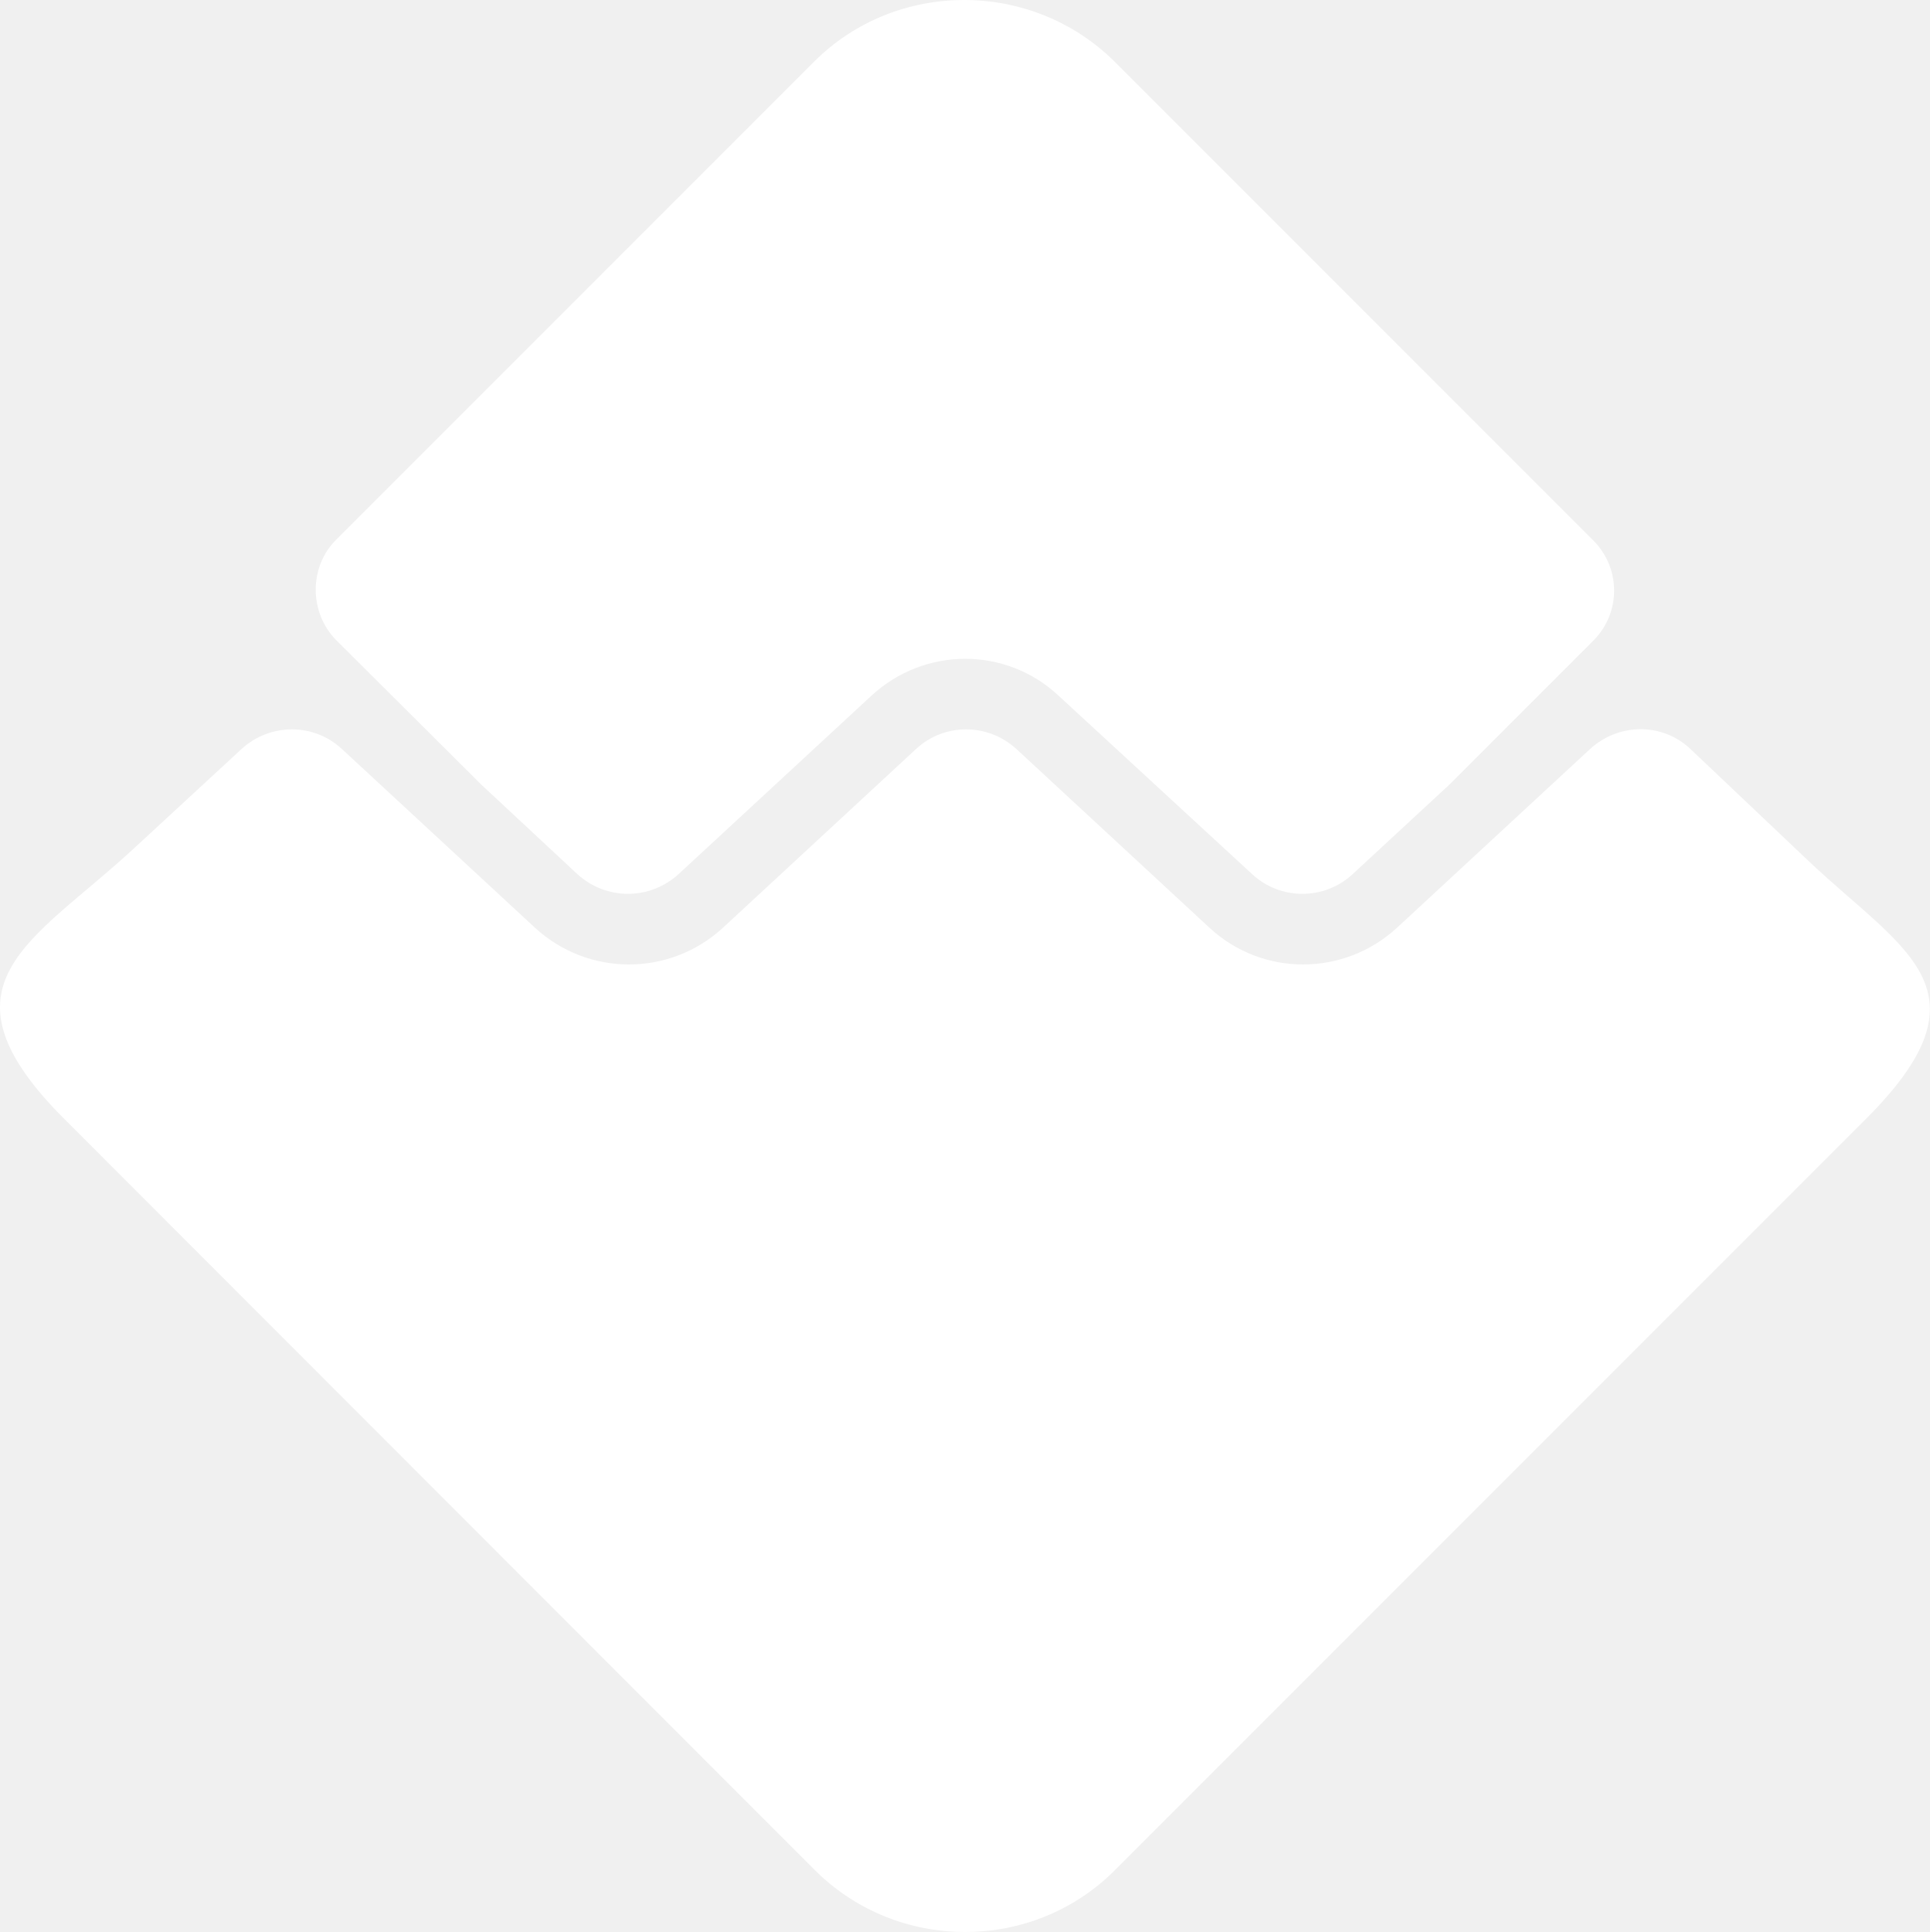
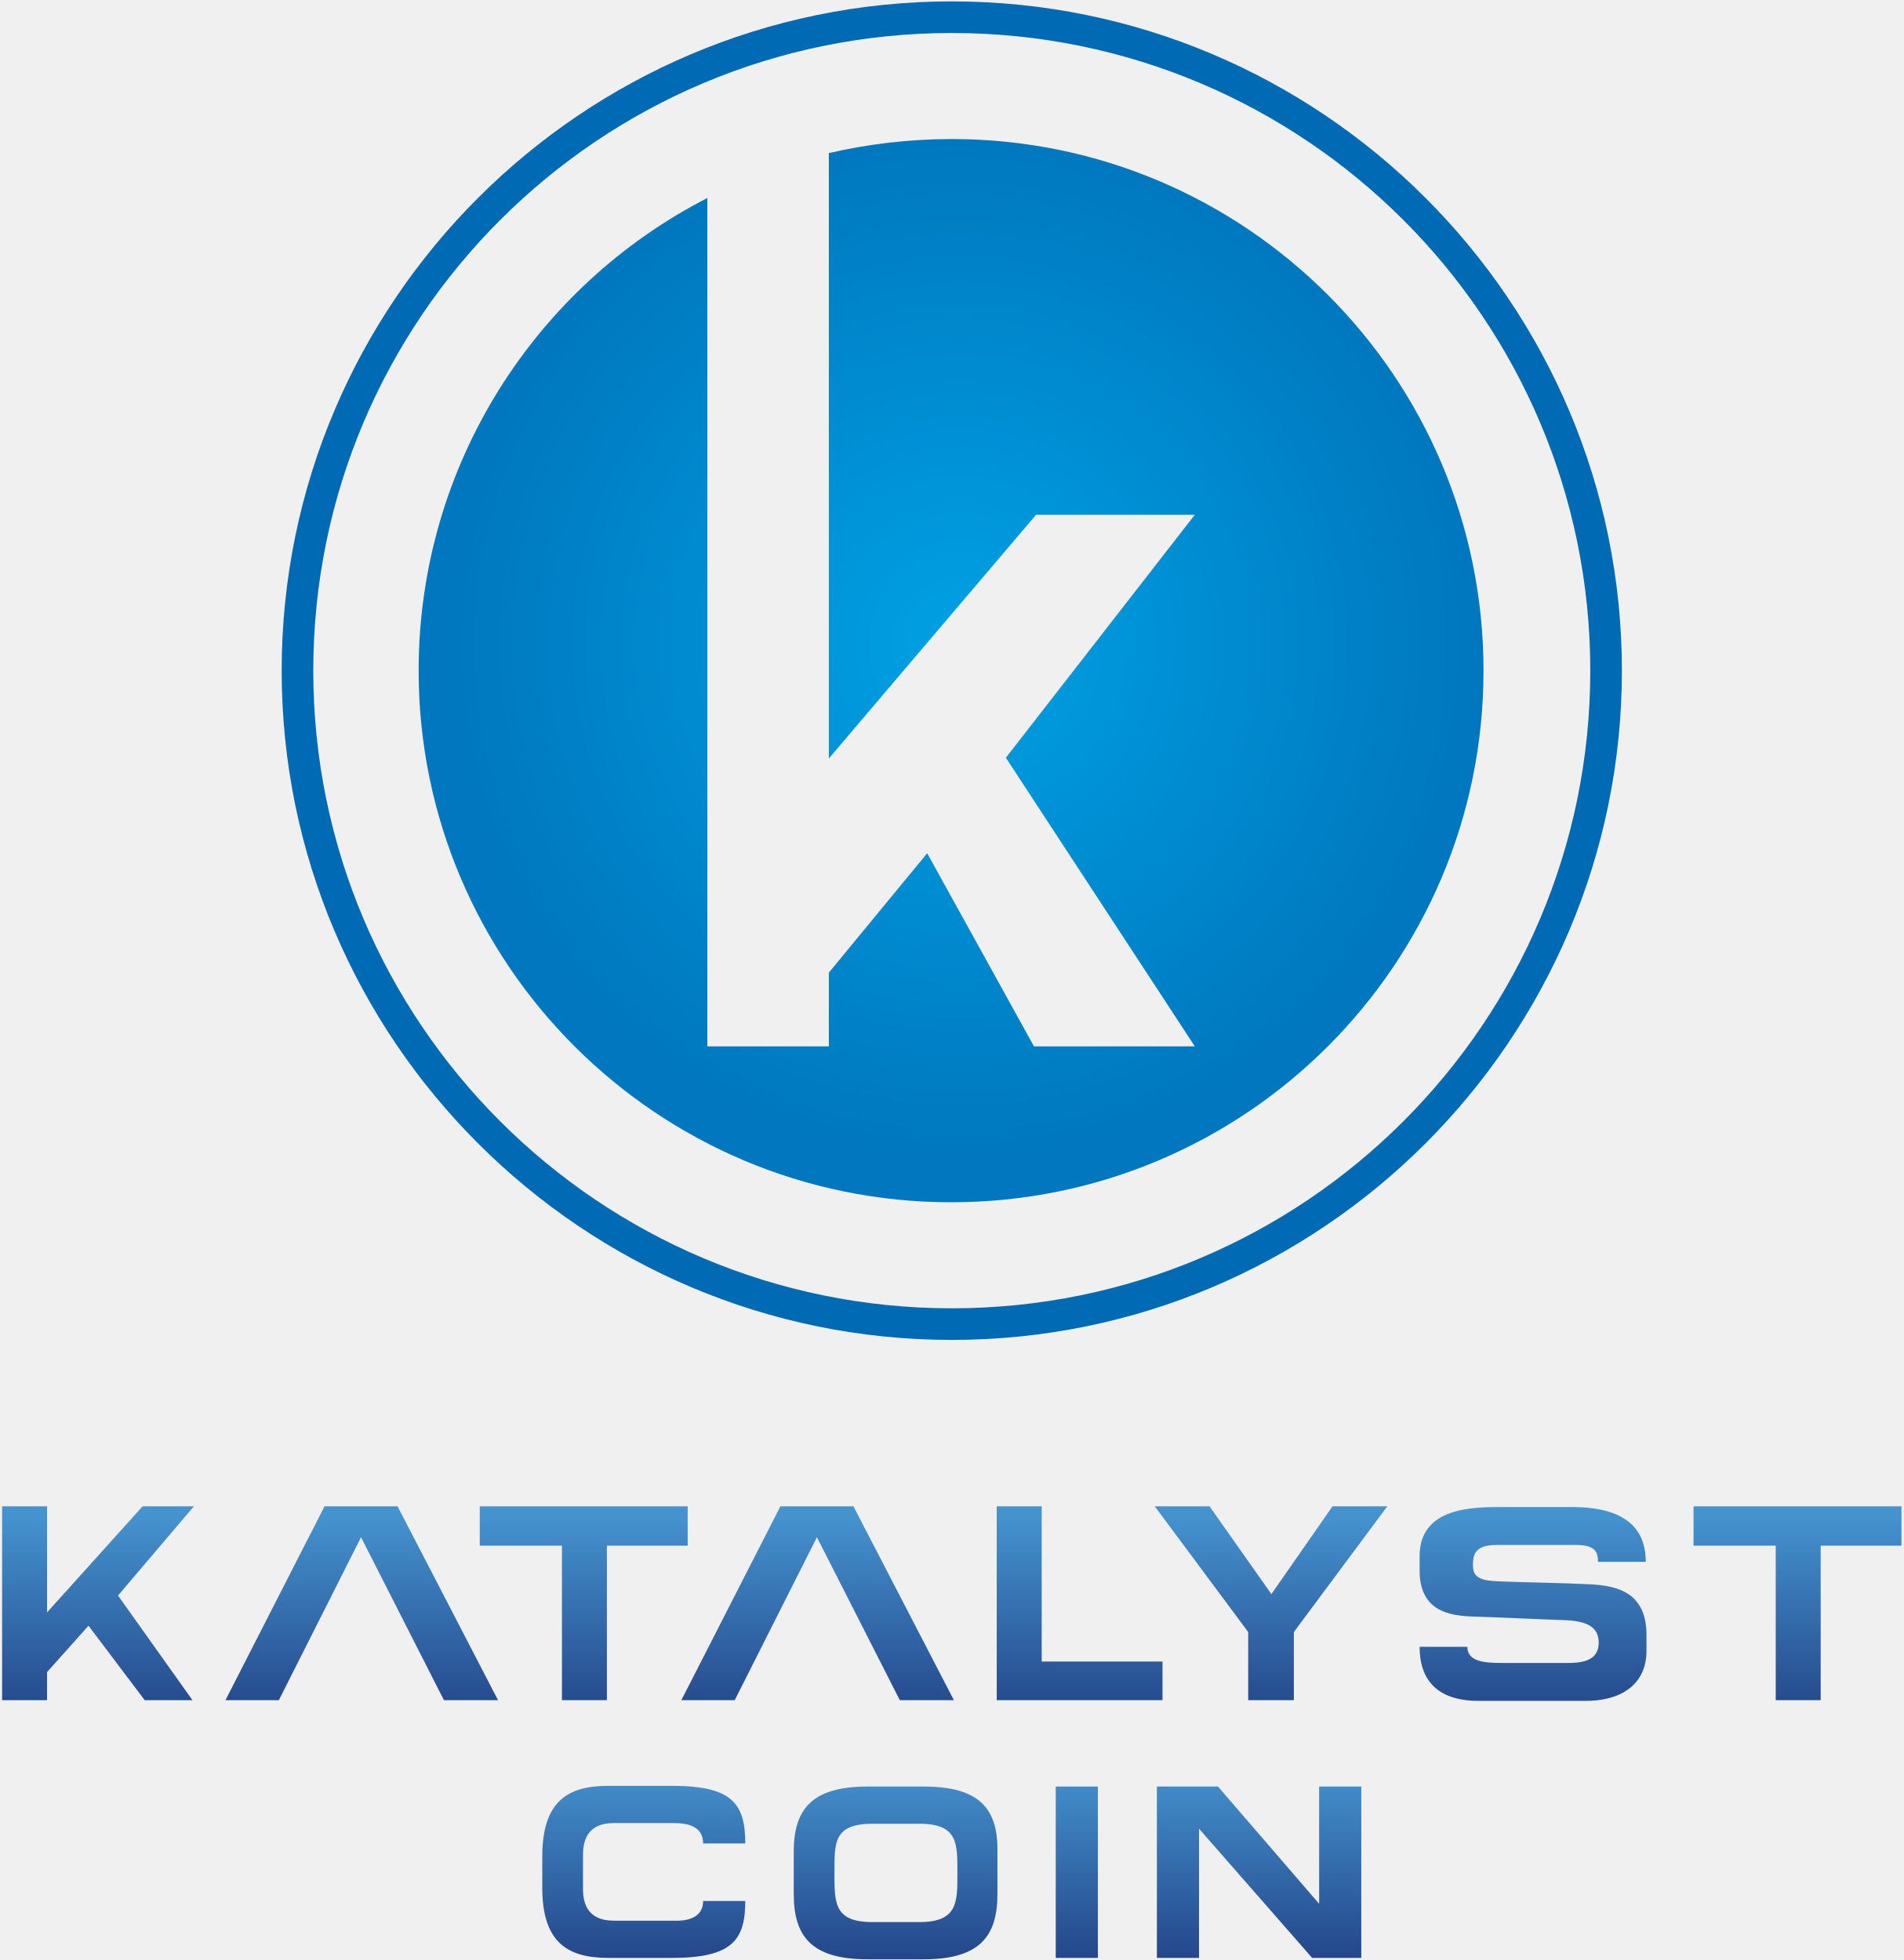
- <svg xmlns="http://www.w3.org/2000/svg" width="87.157" height="87.233" viewBox="0 0 90789 90868" shape-rendering="geometricPrecision" text-rendering="geometricPrecision" image-rendering="optimizeQuality" fill-rule="evenodd" clip-rule="evenodd">
-   <defs>
-     <style>
-     .fil0 {fill:white}
-    </style>
-   </defs>
-   <path class="fil0" d="M3052 52654l35274 35295c3892 3892 10263 3892 14134 0l35295-35295c6125-6105 1803-7928-2683-12168l-5531-5244c-1331-1270-3400-1250-4752 0l-9075 8399c-2499 2294-6329 2294-8808 0l-9075-8399c-1352-1250-3421-1250-4752 0l-9075 8399c-2500 2294-6330 2294-8829 0l-9075-8399c-1331-1250-3400-1250-4752 0l-5081 4691c-4691 4343-9607 6350-3216 12721h1z" id="Layer_x0020_1" />
-   <g id="Layer_x0020_1_0">
-     <path id="logo_top.svg" class="fil0" d="M74961 25425L52437 2901c-3898-3868-10271-3868-14139 0L15805 25394c-1269 1268-1269 3403 0 4703l6837 6806 4517 4208c1362 1238 3403 1238 4765 0l9065-8384c2506-2321 6343-2321 8818 0l9096 8384c1330 1238 3403 1238 4734 0l4548-4208 6776-6775c1299-1300 1299-3403 0-4703z" />
+ <svg xmlns="http://www.w3.org/2000/svg" version="1.1" id="Layer_2" x="0px" y="0px" viewBox="0 0 271 279.1" style="enable-background:new 0 0 271 279.1;" xml:space="preserve">
+   <style type="text/css">
+ 	.st0{fill:url(#SVGID_1_);}
+ 	.st1{fill:url(#SVGID_2_);}
+ 	.st2{fill:url(#SVGID_3_);}
+ 	.st3{fill:url(#SVGID_4_);}
+ 	.st4{fill:url(#SVGID_5_);}
+ 	.st5{fill:url(#SVGID_6_);}
+ 	.st6{fill:url(#SVGID_7_);}
+ 	.st7{fill:url(#SVGID_8_);}
+ 	.st8{fill:url(#SVGID_9_);}
+ 	.st9{fill:url(#SVGID_10_);}
+ 	.st10{fill:url(#SVGID_11_);}
+ 	.st11{fill:url(#SVGID_12_);}
+ 	.st12{fill:url(#SVGID_13_);}
+ 	.st13{fill:#006BB4;}
+ </style>
+   <g>
+     <g>
+       <linearGradient id="SVGID_1_" gradientUnits="userSpaceOnUse" x1="83.106" y1="216.202" x2="83.106" y2="245.209">
+         <stop offset="0" style="stop-color:#4492CE" />
+         <stop offset="1" style="stop-color:#234488" />
+       </linearGradient>
+       <polygon class="st0" points="97.9,214.5 97.9,220.1 86.4,220.1 86.4,242.1 80,242.1 80,220.1 68.3,220.1 68.3,214.5   " />
+       <linearGradient id="SVGID_2_" gradientUnits="userSpaceOnUse" x1="255.884" y1="216.202" x2="255.884" y2="245.209">
+         <stop offset="0" style="stop-color:#4492CE" />
+         <stop offset="1" style="stop-color:#234488" />
+       </linearGradient>
+       <polygon class="st1" points="270.7,214.5 270.7,220.1 259.2,220.1 259.2,242.1 252.8,242.1 252.8,220.1 241.1,220.1 241.1,214.5       " />
+       <linearGradient id="SVGID_3_" gradientUnits="userSpaceOnUse" x1="153.671" y1="216.202" x2="153.671" y2="245.209">
+         <stop offset="0" style="stop-color:#4492CE" />
+         <stop offset="1" style="stop-color:#234488" />
+       </linearGradient>
+       <polygon class="st2" points="165.5,236.6 165.5,242.1 141.9,242.1 141.9,214.5 148.3,214.5 148.3,236.6   " />
+       <linearGradient id="SVGID_4_" gradientUnits="userSpaceOnUse" x1="13.931" y1="216.202" x2="13.931" y2="245.209">
+         <stop offset="0" style="stop-color:#4492CE" />
+         <stop offset="1" style="stop-color:#234488" />
+       </linearGradient>
+       <polygon class="st3" points="16.8,227.2 27.4,242.1 20.6,242.1 12.6,231.5 6.7,238.1 6.7,242.1 0.3,242.1 0.3,214.5 6.7,214.5     6.7,229.6 20.3,214.5 27.6,214.5   " />
+       <linearGradient id="SVGID_5_" gradientUnits="userSpaceOnUse" x1="51.537" y1="216.202" x2="51.537" y2="245.209">
+         <stop offset="0" style="stop-color:#4492CE" />
+         <stop offset="1" style="stop-color:#234488" />
+       </linearGradient>
+       <polygon class="st4" points="46.2,214.5 32.1,242.1 39.7,242.1 51.4,218.9 63.2,242.1 70.9,242.1 56.6,214.5   " />
+       <linearGradient id="SVGID_6_" gradientUnits="userSpaceOnUse" x1="116.433" y1="216.202" x2="116.433" y2="245.209">
+         <stop offset="0" style="stop-color:#4492CE" />
+         <stop offset="1" style="stop-color:#234488" />
+       </linearGradient>
+       <polygon class="st5" points="111.1,214.5 97,242.1 104.6,242.1 116.3,218.9 128.1,242.1 135.8,242.1 121.5,214.5   " />
+       <linearGradient id="SVGID_7_" gradientUnits="userSpaceOnUse" x1="180.966" y1="216.202" x2="180.966" y2="245.209">
+         <stop offset="0" style="stop-color:#4492CE" />
+         <stop offset="1" style="stop-color:#234488" />
+       </linearGradient>
+       <polygon class="st6" points="197.5,214.5 184.2,232.4 184.2,242.1 177.7,242.1 177.7,232.4 164.4,214.5 172.2,214.5 181,227     189.7,214.5   " />
+       <linearGradient id="SVGID_8_" gradientUnits="userSpaceOnUse" x1="218.162" y1="216.202" x2="218.162" y2="245.209">
+         <stop offset="0" style="stop-color:#4492CE" />
+         <stop offset="1" style="stop-color:#234488" />
+       </linearGradient>
+       <path class="st7" d="M234.3,222.4c0-4.8-3-7.8-10.5-7.8c-5.6,0-8.6,0-9.9,0c-4.2,0-11.8,0-11.8,7c0,0.7,0,1.7,0,2    c0,5.9,4.3,6.5,7.8,6.6s9.5,0.4,12.7,0.5c3.2,0.1,5,0.9,5,3.2s-1.8,2.9-4.3,2.9c-2.5,0-7.2,0-9.6,0s-4.8-0.2-4.8-2.3h-6.8    c0,4.4,2.2,7.7,8.4,7.7c6.2,0,11.5,0,15.2,0c5.8,0,8.7-2.9,8.7-7.1c0-0.7,0-2.3,0-2.3c0-6-4.1-7-8-7.2c-4-0.2-10.4-0.3-12.5-0.4    c-2.2-0.1-4.2-0.1-4.2-2.2c0-1.3,0-3,3.3-3s8.7,0,11.3,0s3.2,0.8,3.2,2.4H234.3z" />
+     </g>
+     <g>
+       <linearGradient id="SVGID_9_" gradientUnits="userSpaceOnUse" x1="153.287" y1="251.869" x2="153.287" y2="279.886">
+         <stop offset="0" style="stop-color:#4492CE" />
+         <stop offset="1" style="stop-color:#234488" />
+       </linearGradient>
+       <rect x="150.3" y="254.4" class="st8" width="6" height="24.4" />
+       <linearGradient id="SVGID_10_" gradientUnits="userSpaceOnUse" x1="179.266" y1="251.869" x2="179.266" y2="279.886">
+         <stop offset="0" style="stop-color:#4492CE" />
+         <stop offset="1" style="stop-color:#234488" />
+       </linearGradient>
+       <polygon class="st9" points="193.8,254.4 193.8,278.8 186.8,278.8 170.7,260.4 170.7,278.8 164.7,278.8 164.7,254.4 173.4,254.4     187.8,271.1 187.8,254.4   " />
+       <linearGradient id="SVGID_11_" gradientUnits="userSpaceOnUse" x1="91.651" y1="251.869" x2="91.651" y2="279.886">
+         <stop offset="0" style="stop-color:#4492CE" />
+         <stop offset="1" style="stop-color:#234488" />
+       </linearGradient>
+       <path class="st10" d="M100.1,270.7h6c0,5.5-1.8,8.1-10.4,8.1c0,0-8,0-9.1,0c-5.8,0-9.4-2.2-9.4-10v-4.4c0-7.9,3.6-10.1,9.4-10.1    c1.2,0,9.1,0,9.1,0c8.6,0,10.4,2.6,10.4,8.2h-6c0-2.4-2.1-2.9-4.2-2.9c-2.1,0-8.4,0-8.4,0c-1.6,0-4.5,0.3-4.5,4.5    c0,0.9,0,2.5,0,2.5s0,1.5,0,2.4c0,4.2,2.9,4.5,4.5,4.5c0,0,6.3,0,8.4,0C98,273.6,100.1,273,100.1,270.7z" />
+       <linearGradient id="SVGID_12_" gradientUnits="userSpaceOnUse" x1="127.526" y1="251.869" x2="127.526" y2="279.886">
+         <stop offset="0" style="stop-color:#4492CE" />
+         <stop offset="1" style="stop-color:#234488" />
+       </linearGradient>
+       <path class="st11" d="M131.5,254.4h-8c-8,0-10.5,3.3-10.5,9.3c0,2.9,0,3,0,3s0,0.1,0,3c0,6,2.5,9.3,10.5,9.3h8    c8,0,10.5-3.3,10.5-9.3c0-2.9,0-3,0-3s0-0.1,0-3C142.1,257.6,139.5,254.4,131.5,254.4z M130.9,273.7h-6.7c-5.5,0-5.4-2.8-5.4-7    c0-4.2-0.2-7,5.4-7h6.7c5.5,0,5.4,2.8,5.4,7C136.3,270.8,136.4,273.7,130.9,273.7z" />
+     </g>
+     <radialGradient id="SVGID_13_" cx="136.683" cy="91.702" r="73.49" gradientUnits="userSpaceOnUse">
+       <stop offset="0" style="stop-color:#00A1E4" />
+       <stop offset="1" style="stop-color:#0077BE" />
+     </radialGradient>
+     <path class="st12" d="M211.2,95.5c0,41.8-33.9,75.7-75.8,75.7c-41.8,0-75.8-33.9-75.8-75.7c0-29.3,16.7-54.8,41.1-67.3v120.8H118   v-10.5l14-17l15.2,27.5h22.9l-26.9-41.1l26.9-34.6h-22.6L118,108V21.8c5.6-1.3,11.5-2,17.5-2C177.3,19.8,211.2,53.7,211.2,95.5z" />
+     <path class="st13" d="M135.5,4.7c50.2,0,90.9,40.7,90.9,90.8s-40.7,90.8-90.9,90.8s-90.9-40.7-90.9-90.8S85.3,4.7,135.5,4.7    M135.5,0.2c-52.6,0-95.4,42.8-95.4,95.3s42.8,95.3,95.4,95.3s95.4-42.8,95.4-95.3S188.1,0.2,135.5,0.2L135.5,0.2z" />
  </g>
</svg>
